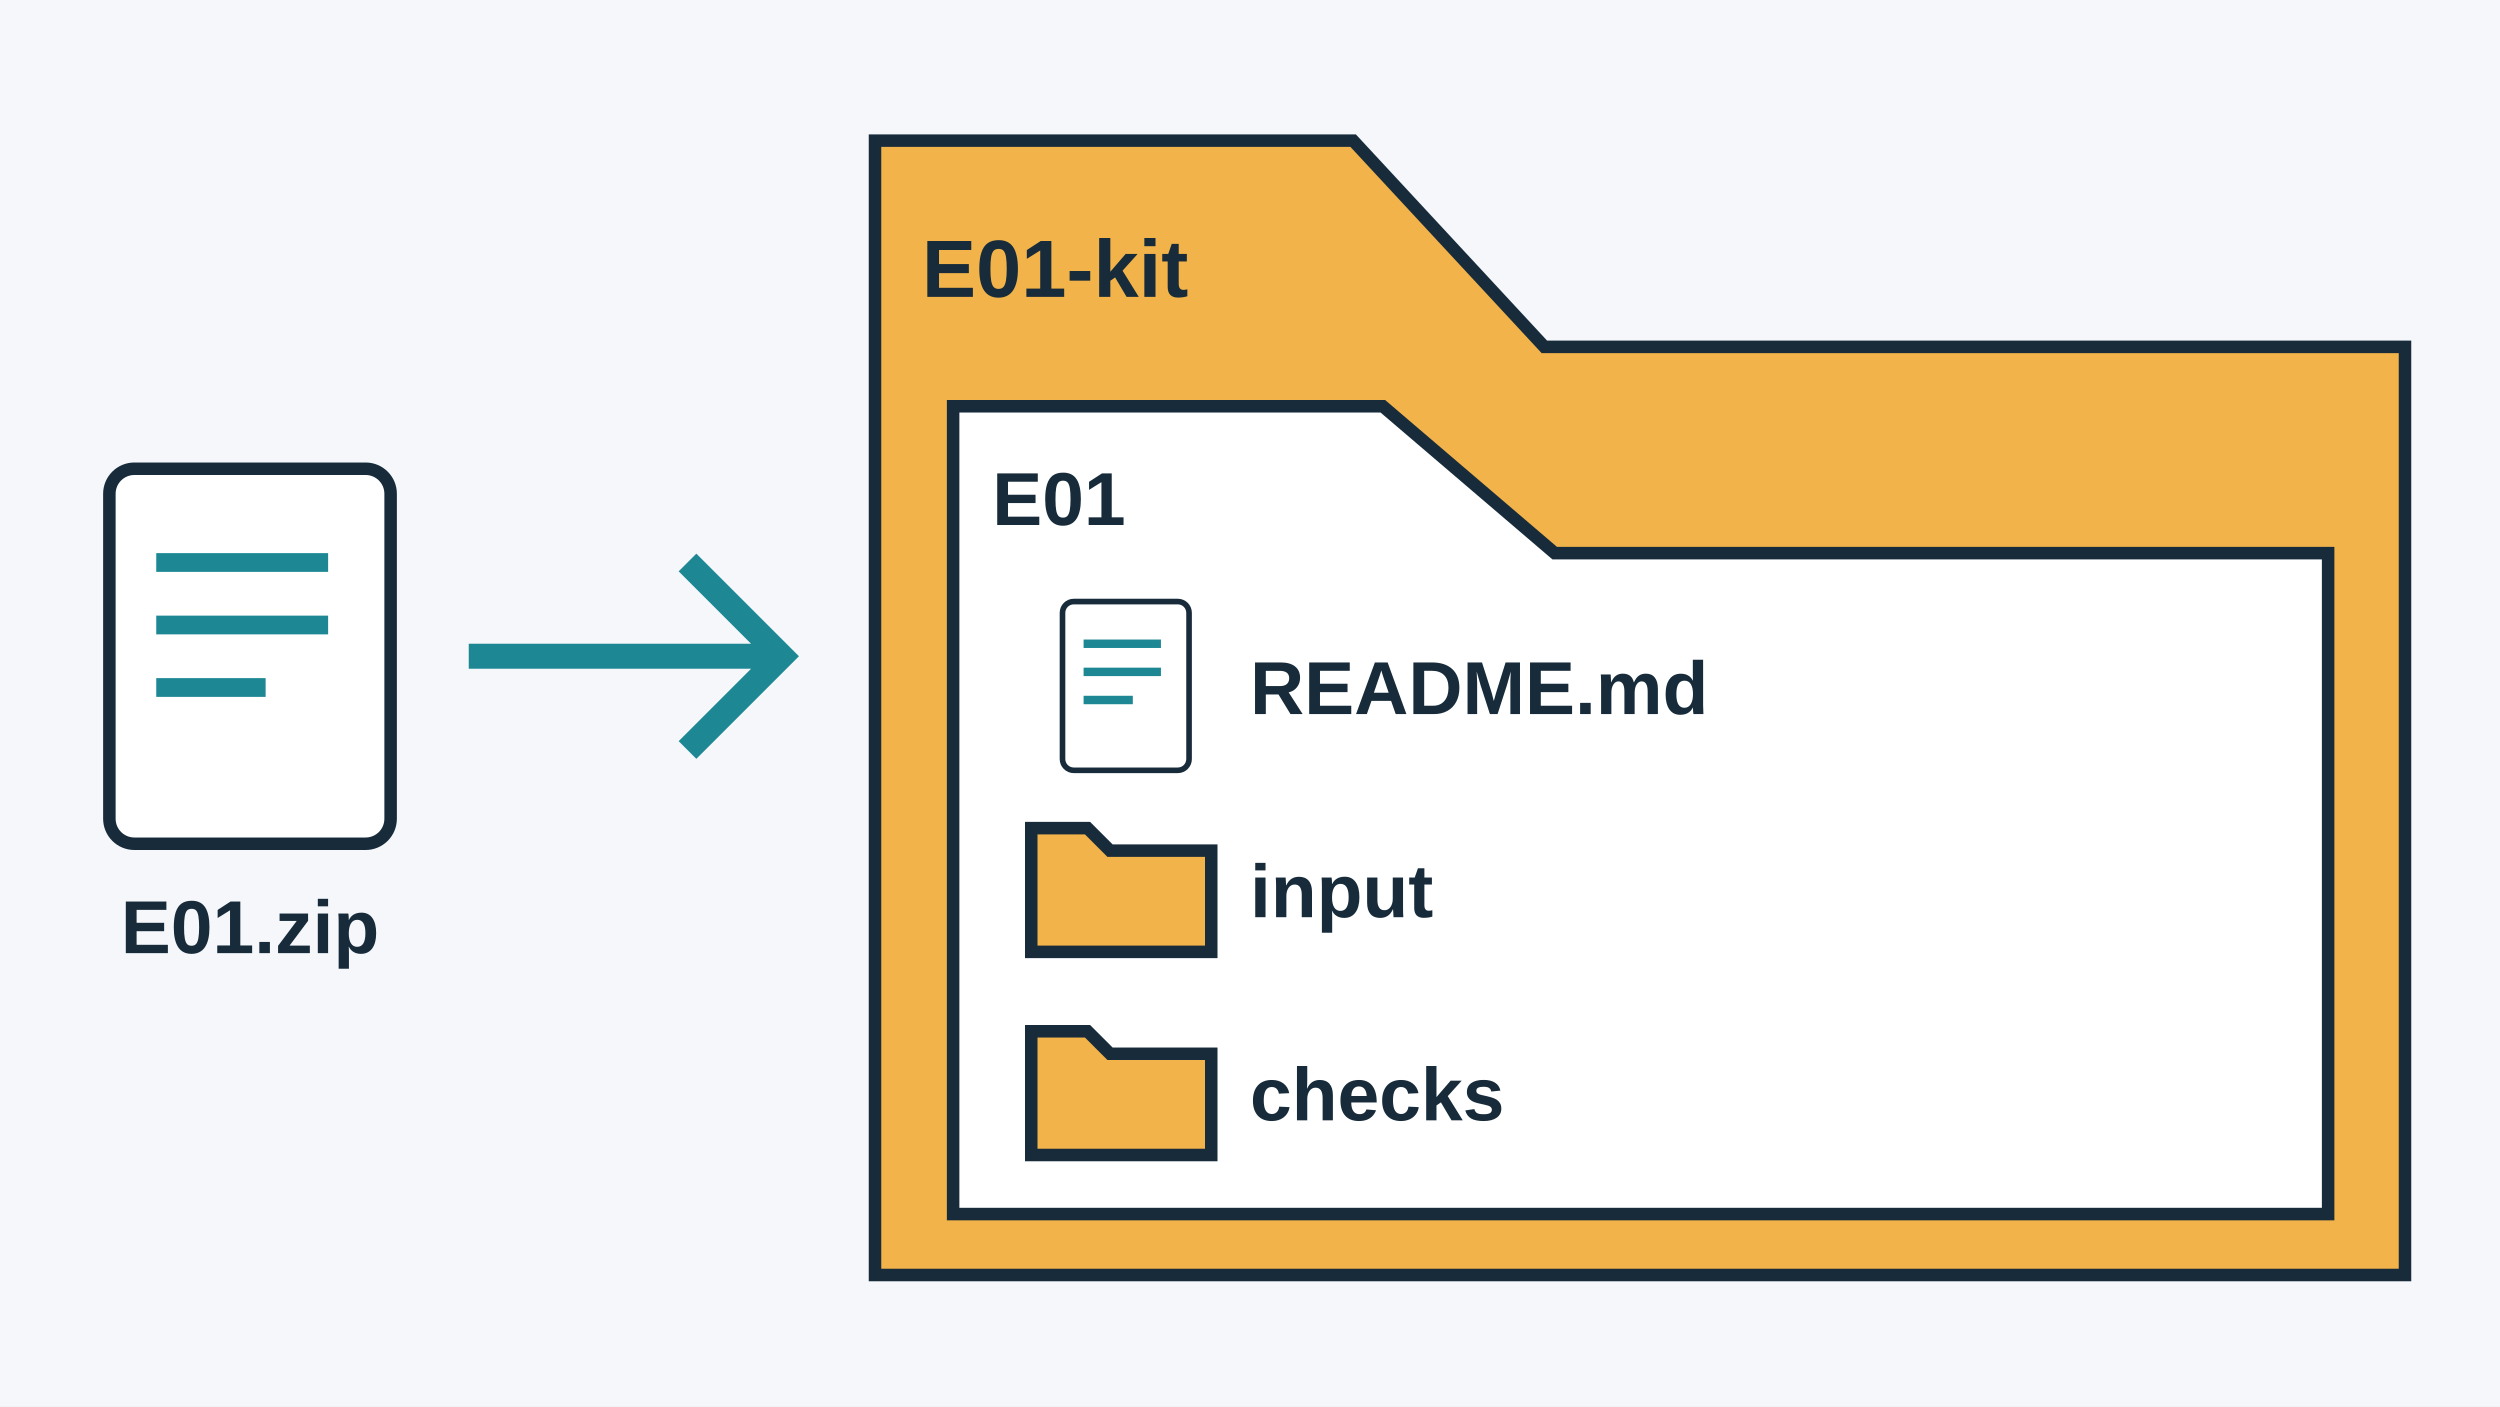
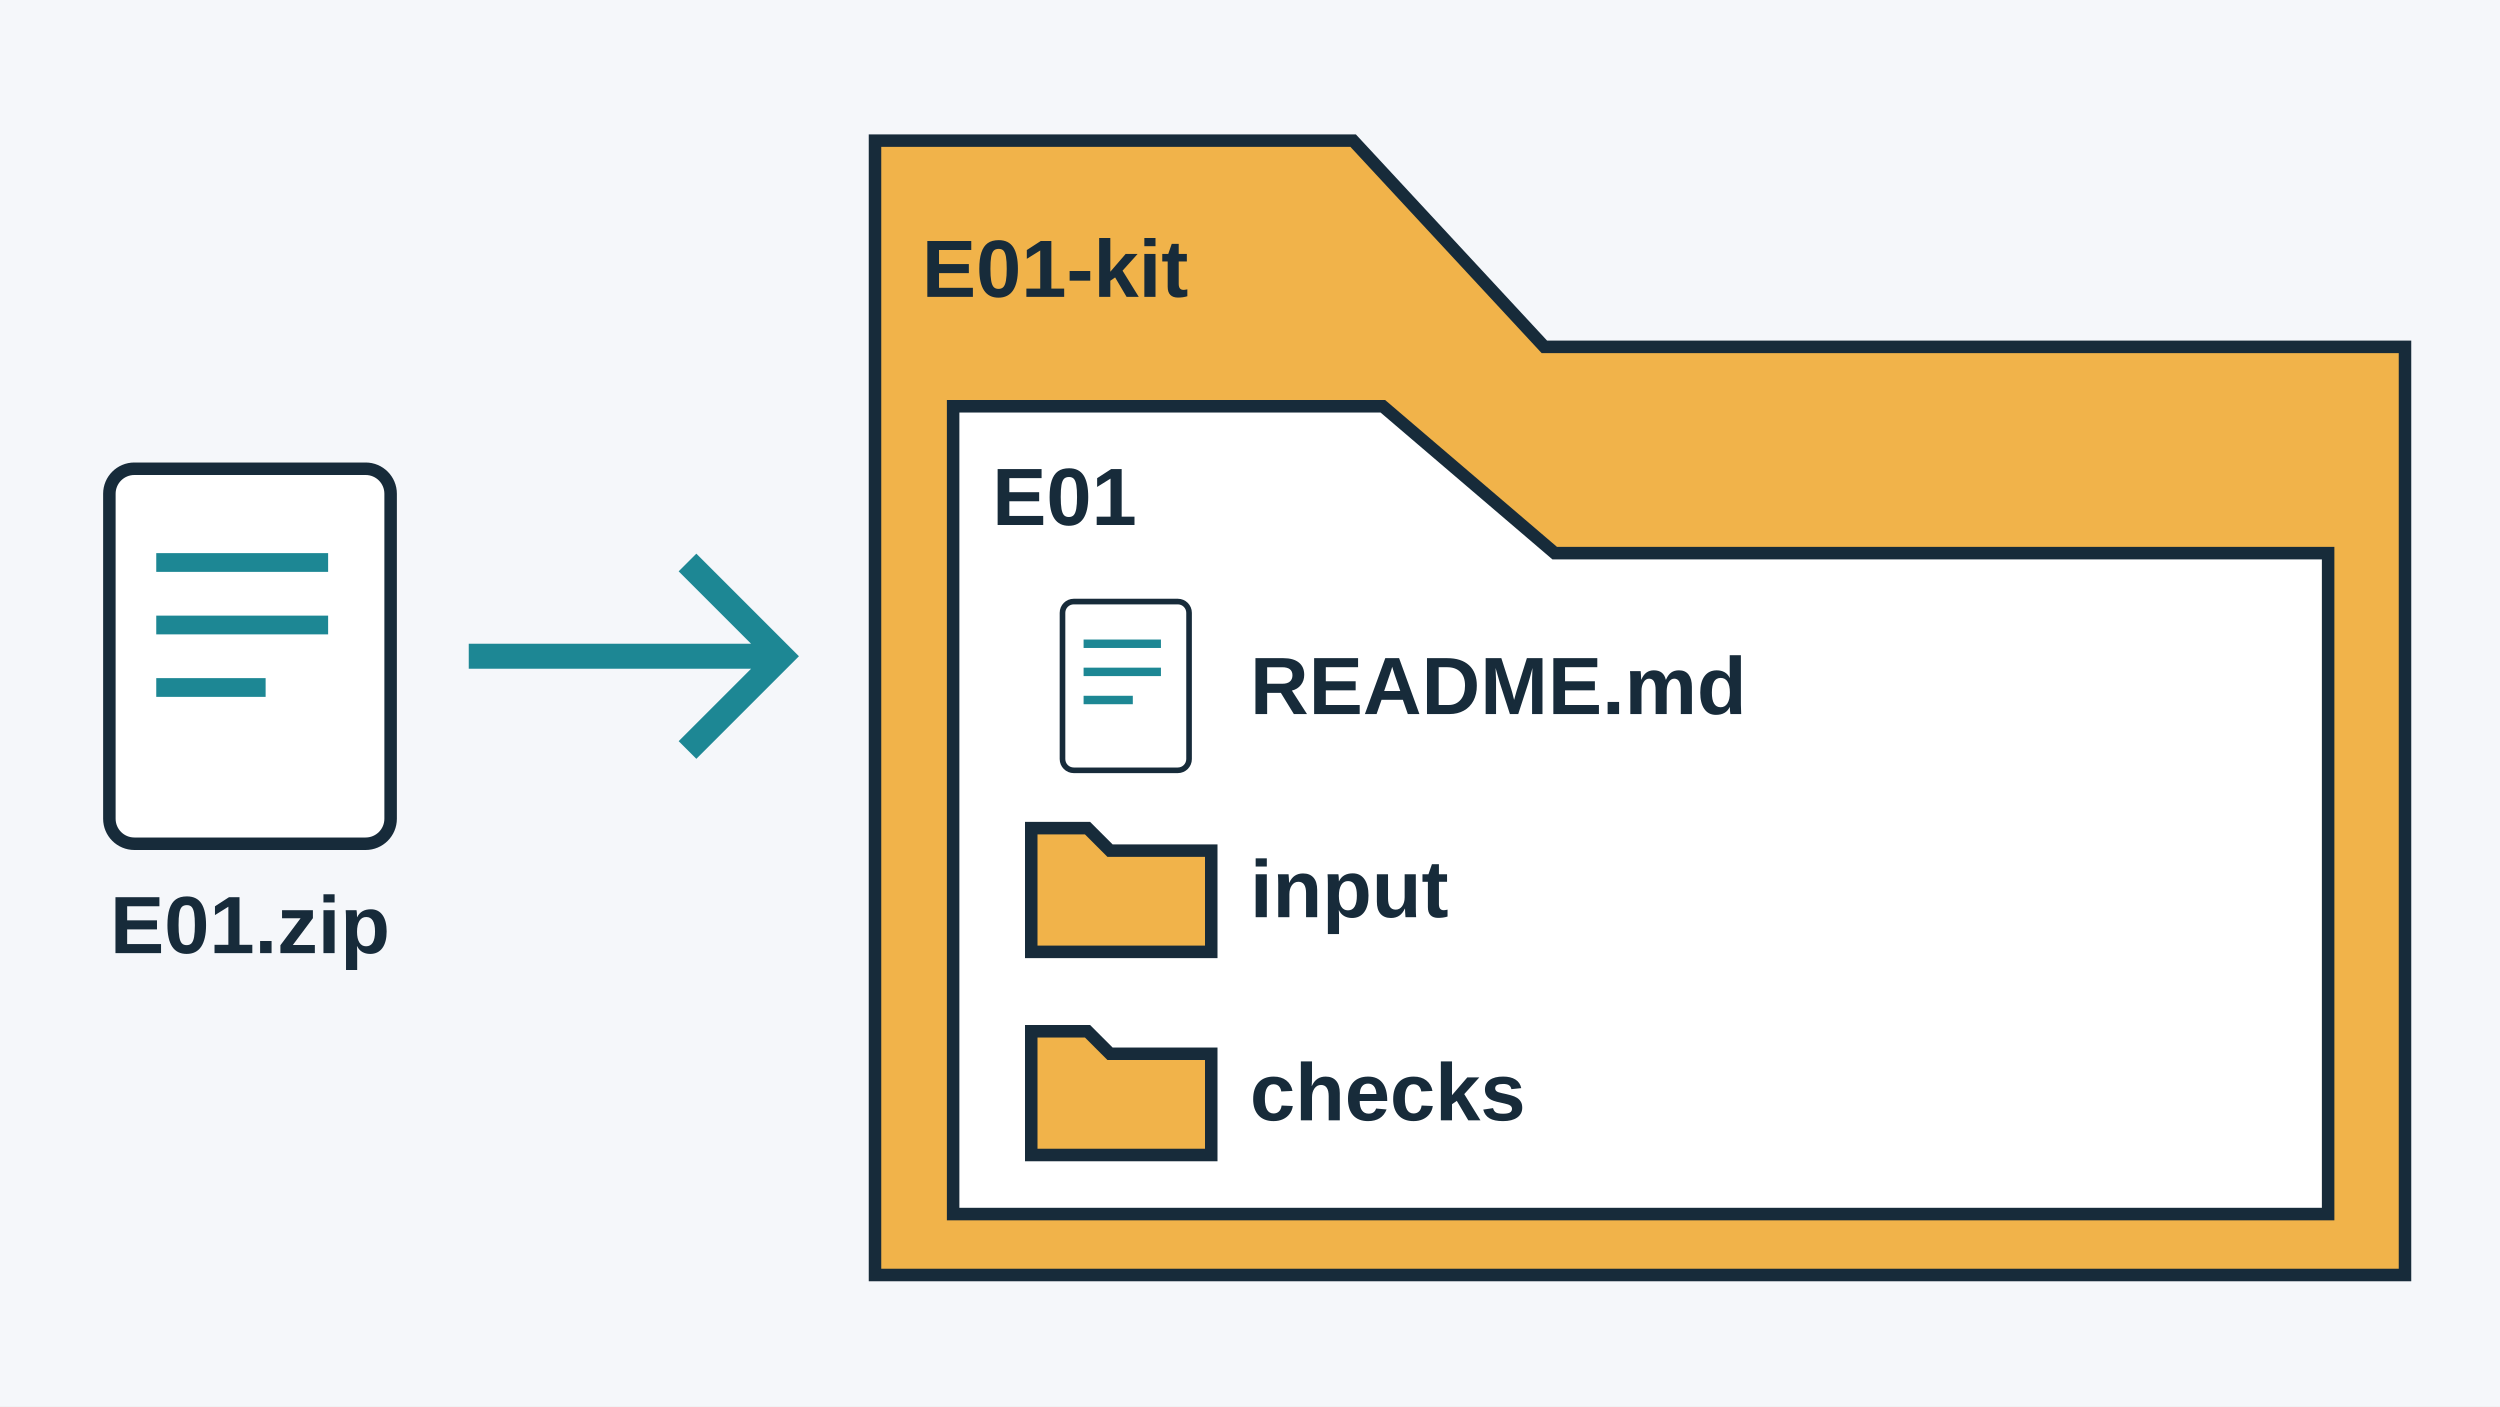
<svg xmlns="http://www.w3.org/2000/svg" width="1600" height="900" viewBox="0 0 1600 900">
  <rect width="1600" height="900" fill="#f5f7fa" />
  <g data-src="document" transform="translate(-30.0 200.0) scale(1.0)">
    <rect x="100" y="100" width="180" height="240" rx="16" fill="white" stroke="#172b3a" stroke-width="8" />
    <path d="M130 160h110M130 200h110M130 240h70" stroke="#1d8794" stroke-width="12" />
  </g>
-   <text x="160" y="610" font-family="Segoe UI, Arial, sans-serif" font-size="48" font-weight="700" fill="#172b3a" text-anchor="middle">E01.zip</text>
+   <text x="160" y="610" font-family="Segoe UI, Arial, sans-serif" font-size="52" font-weight="700" fill="#172b3a" text-anchor="middle">E01.zip</text>
  <g data-src="arrow" transform=" translate(-600.0 180.0) scale(1.0 1.0)">
    <path d="M900 240h200m-60-60 60 60-60 60" fill="none" stroke="#1d8794" stroke-width="16" vector-effect="non-scaling-stroke" />
  </g>
  <g data-src="folder" transform="translate(-817.0 -339.0) scale(3.06 3.3)">
    <path d="M450 130h100l40 40h180v180H450z" fill="#f1b34a" stroke="#172b3a" stroke-width="8" vector-effect="non-scaling-stroke" />
  </g>
  <text x="590" y="190" font-family="Segoe UI, Arial, sans-serif" font-size="52" font-weight="700" fill="#172b3a" text-anchor="start">E01-kit</text>
  <g data-src="folder" transform="translate(-627.5 -45.5) scale(2.75 2.35)">
    <path d="M450 130h100l40 40h180v180H450z" fill="white" stroke="#172b3a" stroke-width="8" vector-effect="non-scaling-stroke" />
  </g>
-   <text x="635" y="336" font-family="Segoe UI, Arial, sans-serif" font-size="48" font-weight="700" fill="#172b3a" text-anchor="start">E01</text>
+   <text x="635" y="336" font-family="Segoe UI, Arial, sans-serif" font-size="52" font-weight="700" fill="#172b3a" text-anchor="start">E01</text>
  <g data-src="document" transform="translate(635.0 340.0) scale(0.45)">
    <rect x="100" y="100" width="180" height="240" rx="16" fill="white" stroke="#172b3a" stroke-width="8" />
    <path d="M130 160h110M130 200h110M130 240h70" stroke="#1d8794" stroke-width="12" />
  </g>
-   <text x="800" y="457" font-family="Segoe UI, Arial, sans-serif" font-size="48" font-weight="600" fill="#172b3a" text-anchor="start">README.md</text>
+   <text x="800" y="457" font-family="Segoe UI, Arial, sans-serif" font-size="52" font-weight="600" fill="#172b3a" text-anchor="start">README.md</text>
  <g data-src="folder" transform="translate(498.0 483.2) scale(0.36 0.36)">
    <path d="M450 130h100l40 40h180v180H450z" fill="#f1b34a" stroke="#172b3a" stroke-width="8" vector-effect="non-scaling-stroke" />
  </g>
-   <text x="800" y="587" font-family="Segoe UI, Arial, sans-serif" font-size="48" font-weight="600" fill="#172b3a" text-anchor="start">input</text>
+   <text x="800" y="587" font-family="Segoe UI, Arial, sans-serif" font-size="52" font-weight="600" fill="#172b3a" text-anchor="start">input</text>
  <g data-src="folder" transform="translate(498.0 613.2) scale(0.36 0.36)">
    <path d="M450 130h100l40 40h180v180H450z" fill="#f1b34a" stroke="#172b3a" stroke-width="8" vector-effect="non-scaling-stroke" />
  </g>
-   <text x="800" y="717" font-family="Segoe UI, Arial, sans-serif" font-size="48" font-weight="600" fill="#172b3a" text-anchor="start">checks</text>
+   <text x="800" y="717" font-family="Segoe UI, Arial, sans-serif" font-size="52" font-weight="600" fill="#172b3a" text-anchor="start">checks</text>
</svg>
